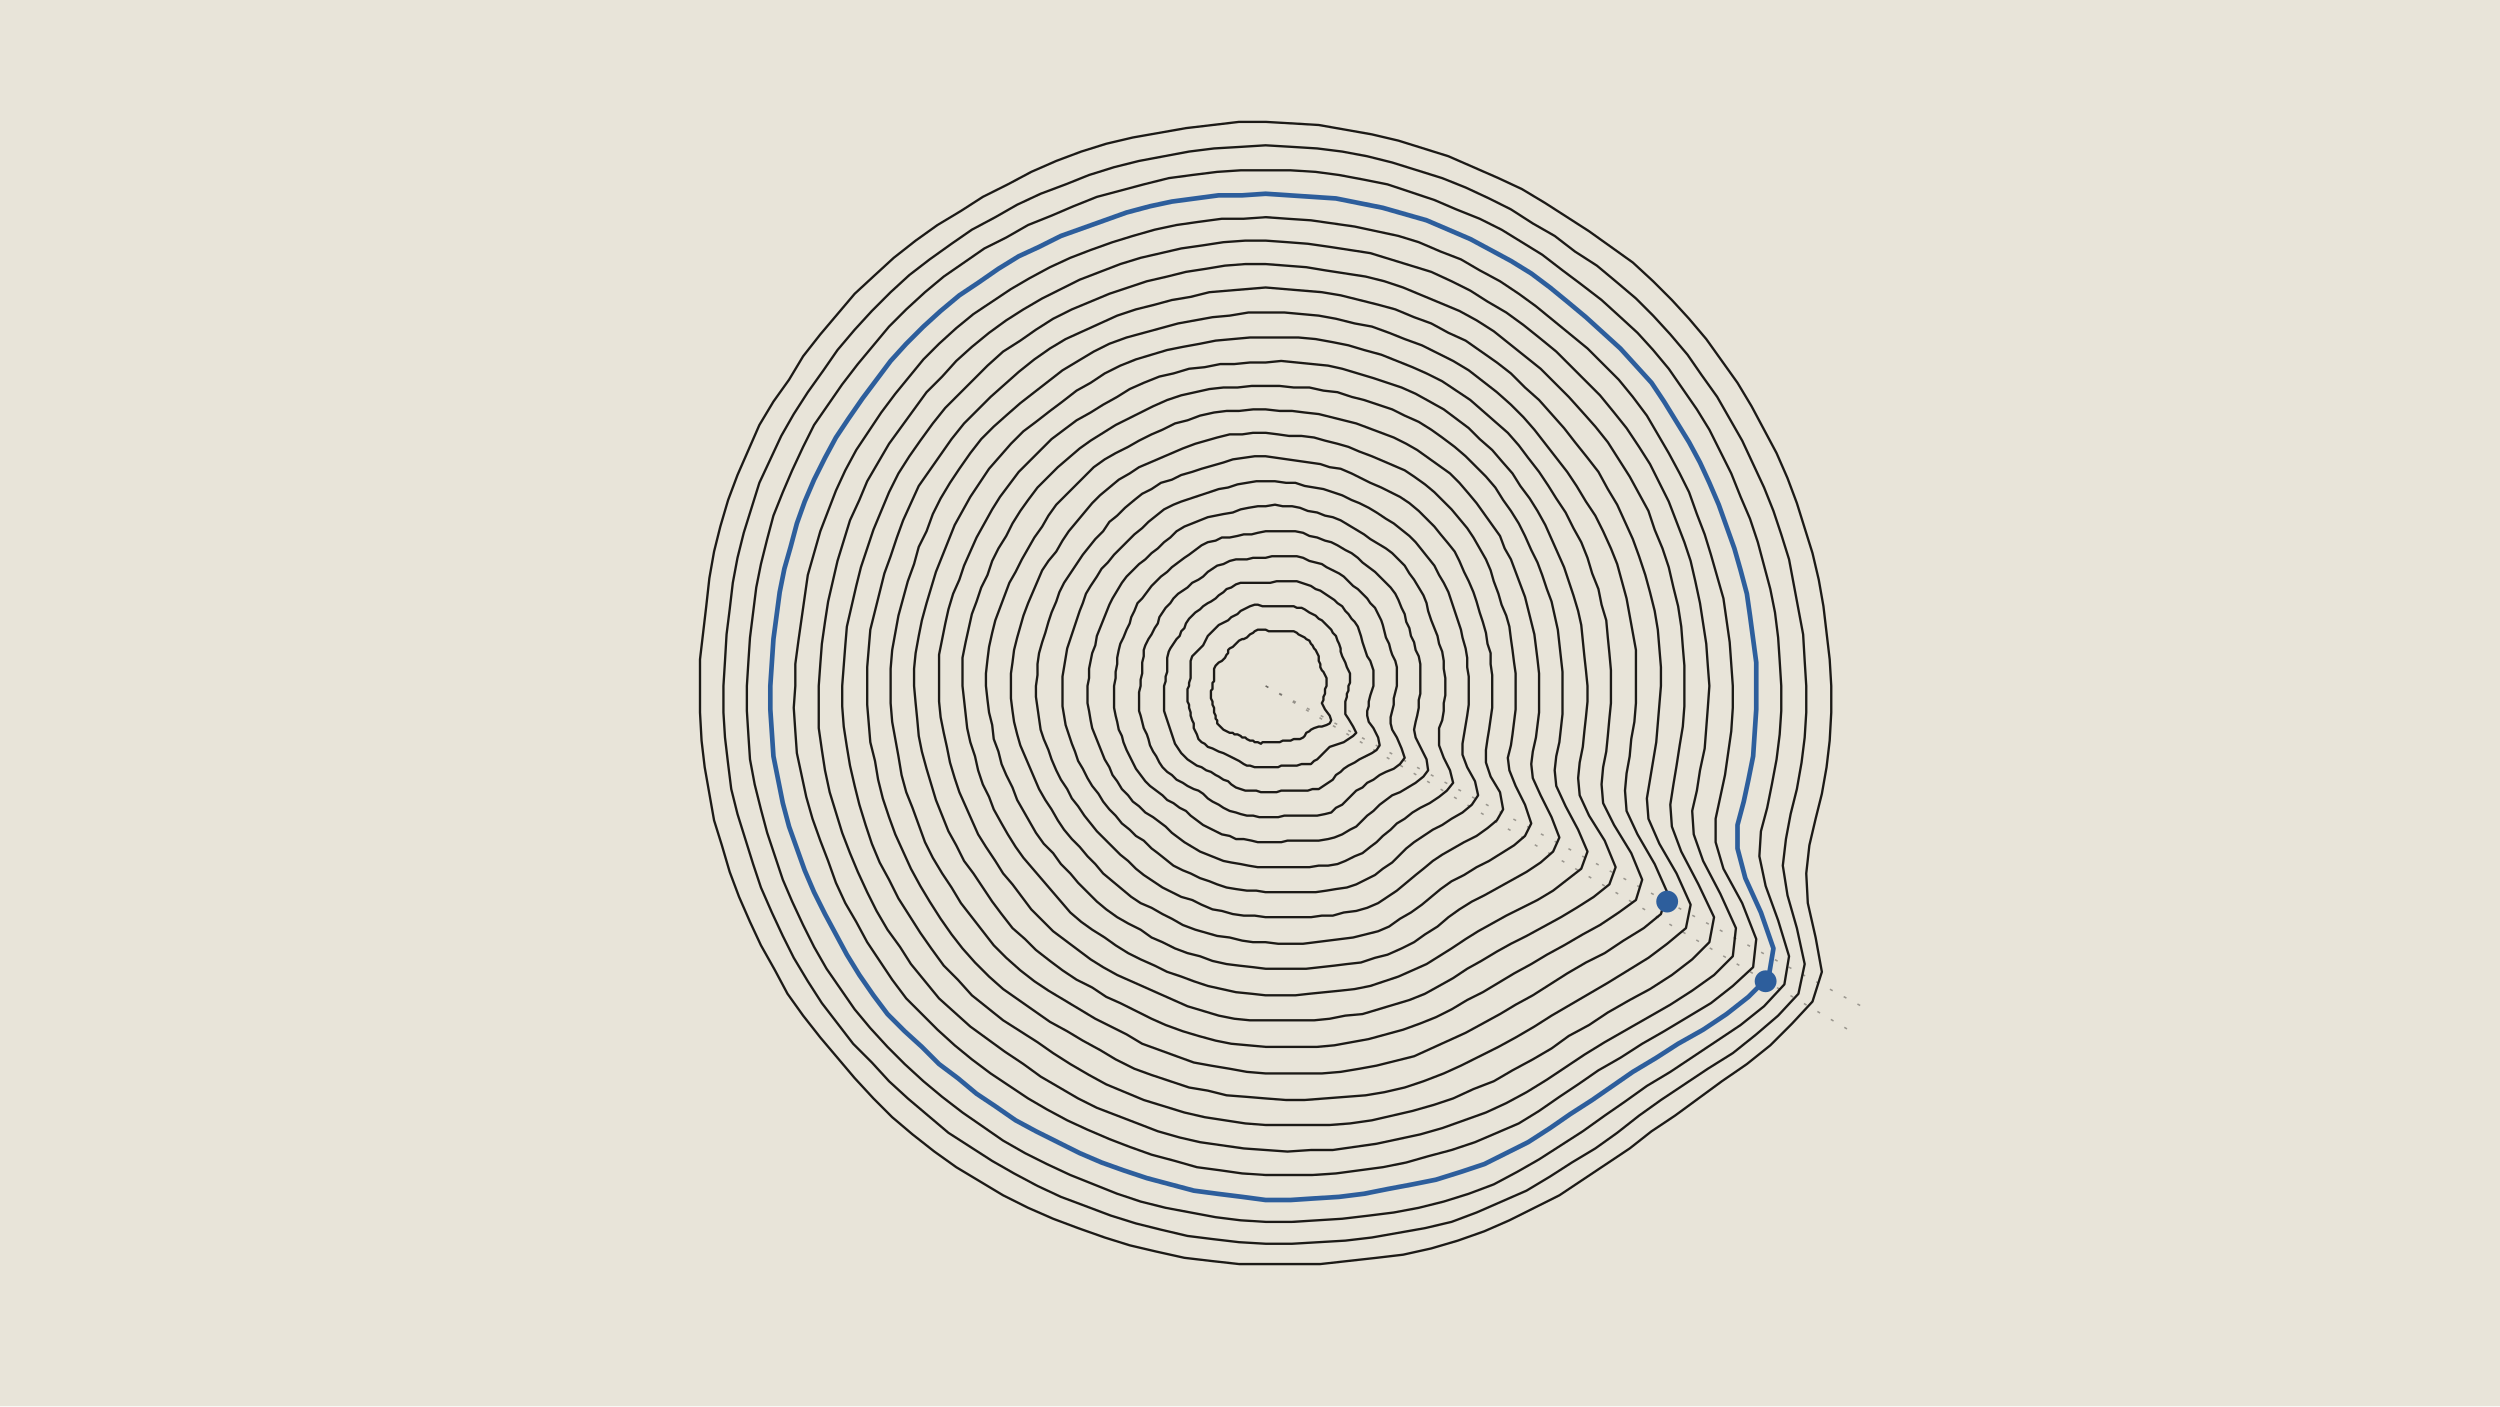
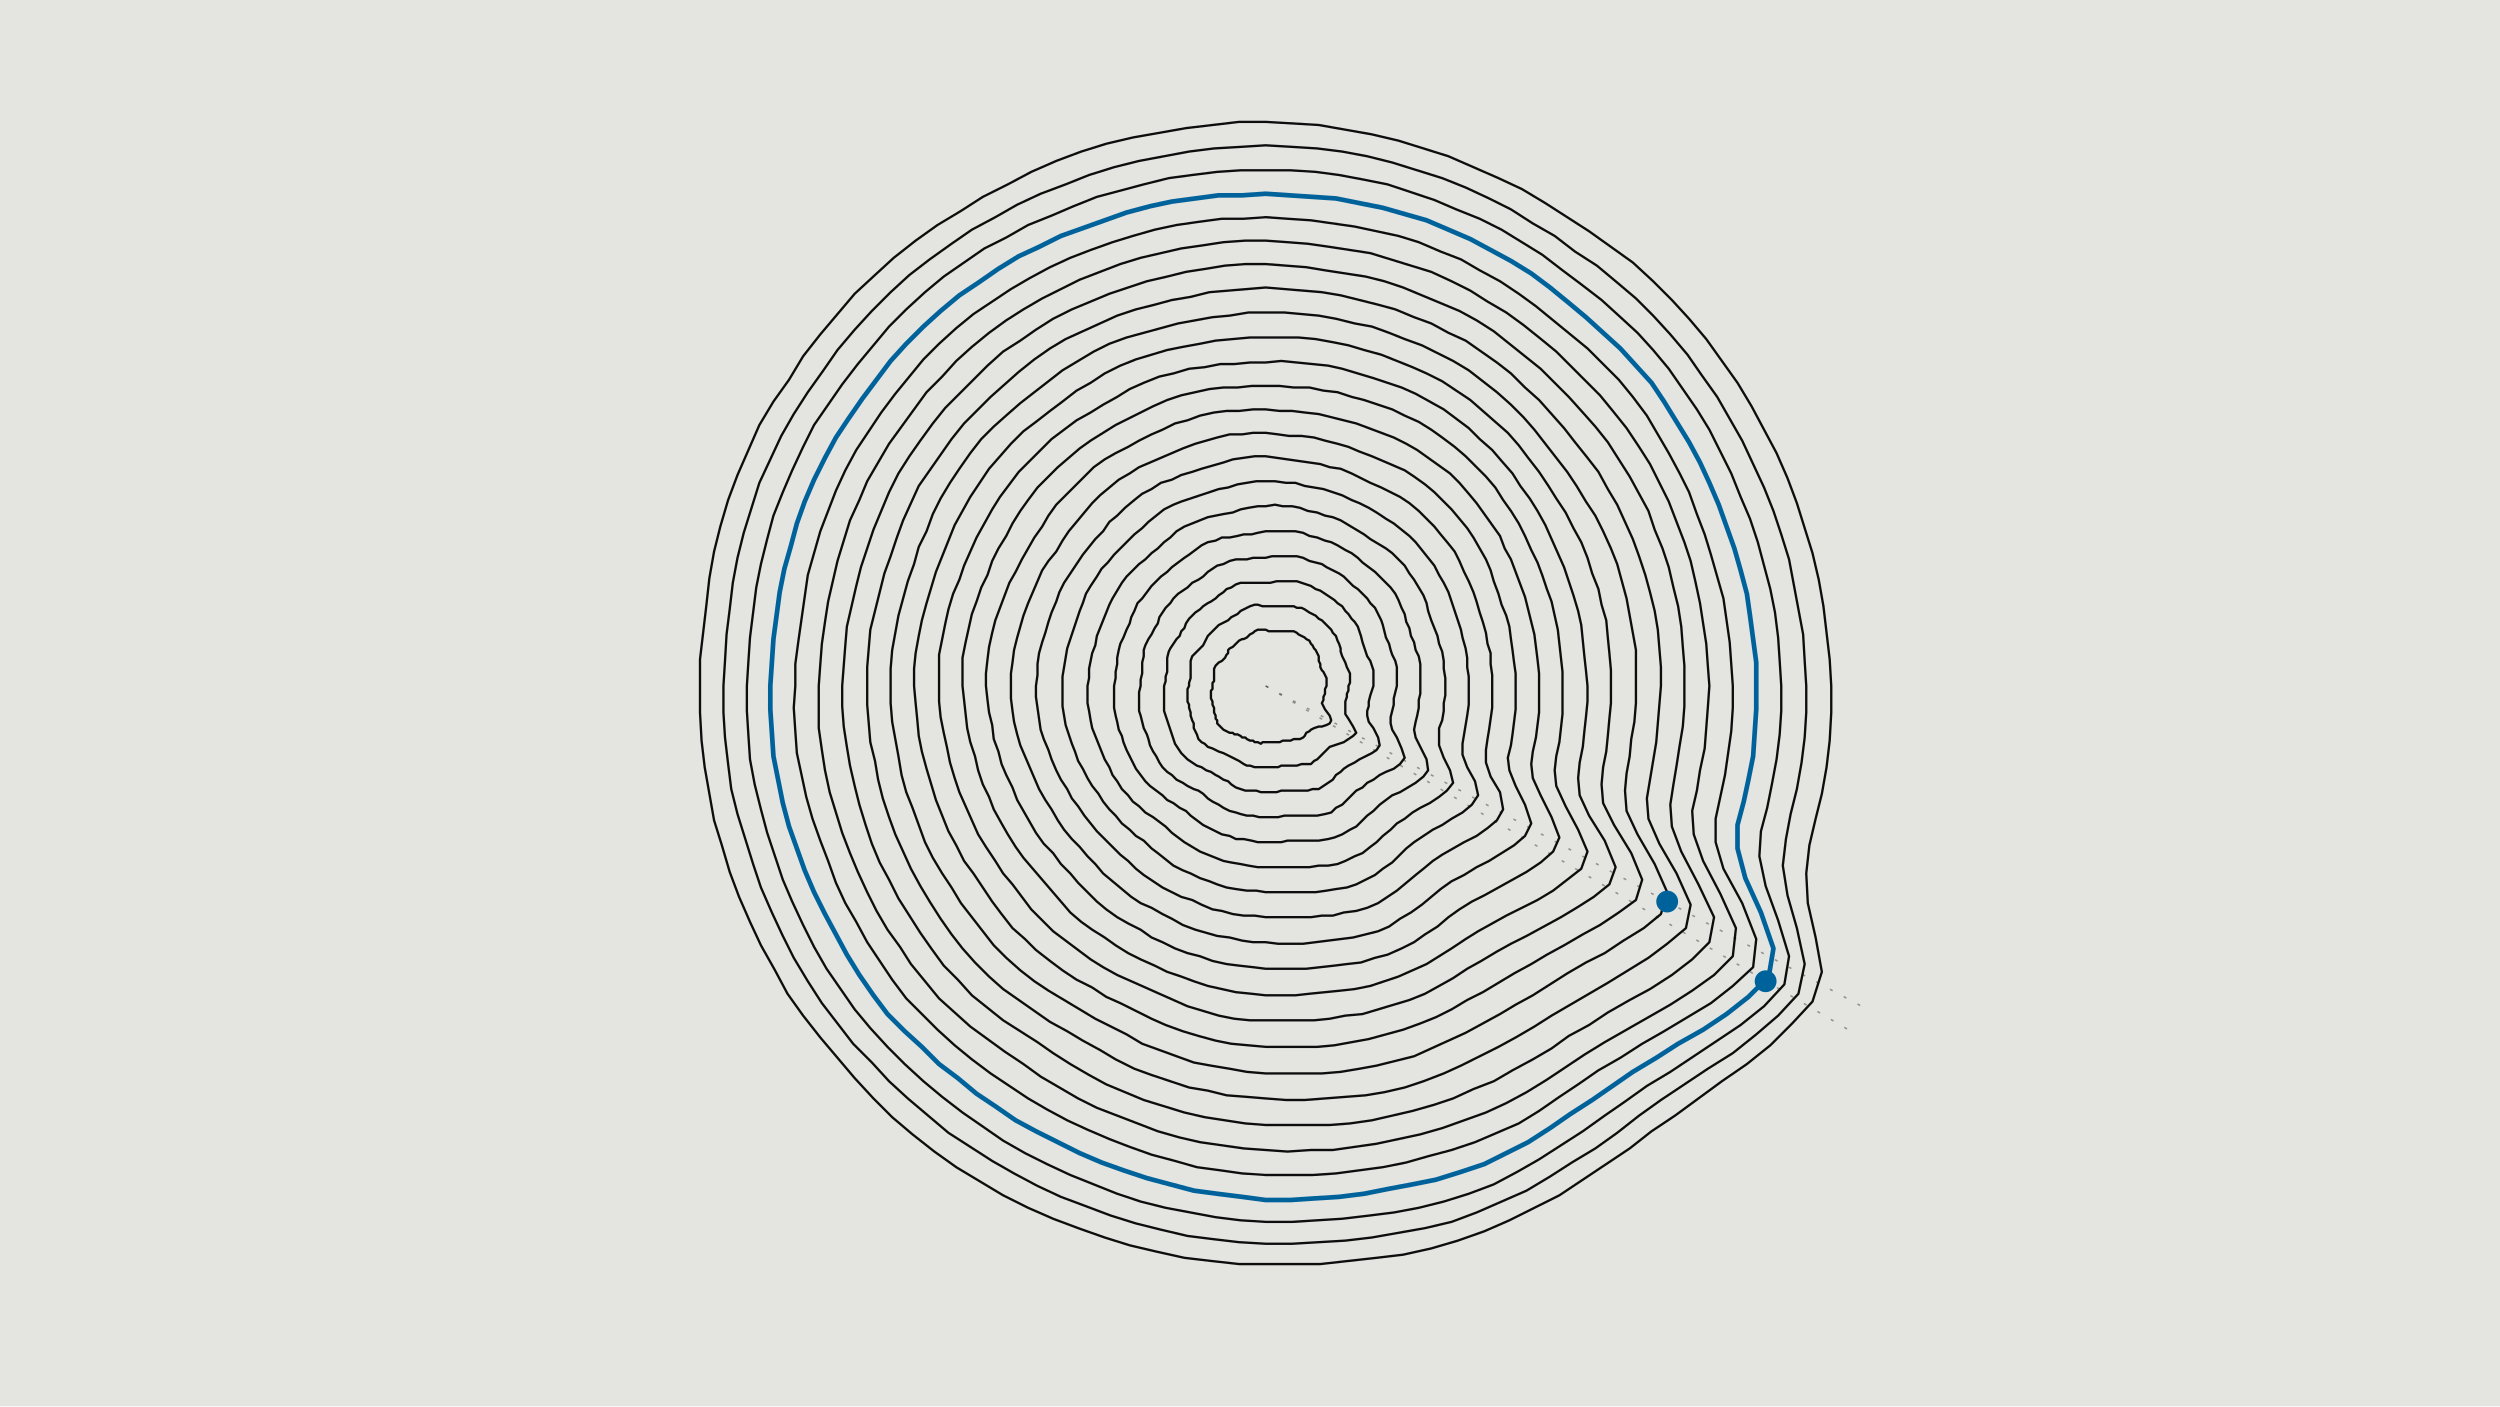
<svg xmlns="http://www.w3.org/2000/svg" viewBox="0 0 1600 900" preserveAspectRatio="xMidYMid slice">
-   <style>.b,.l{fill:#e8e4d9}.l{stroke:#1c1a17;stroke-width:1.5;stroke-linejoin:round}.a{stroke:#2d5e9c;stroke-width:3}.m{stroke:#1c1a17;stroke-width:1;stroke-opacity:.38;stroke-dasharray:2 8;fill:none}.d{fill:#2d5e9c}@media(prefers-color-scheme:dark){.b,.l{fill:#24211c}.l,.m{stroke:#ece7dc}.a{stroke:#8fb8ee}.d{fill:#8fb8ee}}</style>
+   <style>.b,.l{fill:#e4e4e0}.l{stroke:#0d0d0d;stroke-width:1.5;stroke-linejoin:round}.a{stroke:#00629b;stroke-width:3}.m{stroke:#0d0d0d;stroke-width:1;stroke-opacity:.38;stroke-dasharray:2 8;fill:none}.d{fill:#00629b}@media(prefers-color-scheme:dark){.b,.l{fill:#232321}.l,.m{stroke:#f0f0ec}.a{stroke:#6cbcea}.d{fill:#6cbcea}}</style>
  <rect class="b" width="1600" height="900" />
  <path class="l" d="M1172 439L1172 456L1171 474L1169 491L1166 508L1162 524L1158 541L1156 559L1157 578L1162 600L1166 622L1160 641L1147 655L1133 669L1118 681L1102 692L1087 703L1072 714L1057 724L1043 735L1028 745L1013 755L998 765L982 773L966 781L950 788L933 794L916 799L898 803L881 805L863 807L845 809L828 809L810 809L793 809L775 807L758 805L740 801L723 797L707 792L690 786L674 780L658 773L642 765L627 756L612 747L598 737L584 726L571 715L559 703L547 690L536 677L525 664L514 650L504 636L496 621L487 605L480 590L473 574L467 558L462 541L457 525L454 508L451 491L449 474L448 456L448 439L448 422L450 405L452 388L454 370L457 353L461 337L466 320L472 304L479 288L486 272L495 257L505 243L514 228L525 214L536 201L547 188L560 176L572 165L586 154L600 144L615 135L629 126L645 118L660 110L676 103L692 97L708 92L725 88L742 85L759 82L776 80L793 78L810 78L827 79L844 80L861 83L878 86L895 90L911 95L927 100L943 107L959 114L974 121L989 130L1003 139L1017 148L1031 158L1045 168L1058 180L1070 192L1081 204L1092 217L1102 231L1112 245L1121 260L1129 275L1137 290L1144 306L1150 322L1155 338L1160 354L1164 371L1167 388L1169 405L1171 422Z" />
  <path class="l" d="M1156 439L1156 456L1155 472L1153 488L1150 505L1146 521L1143 537L1141 554L1144 573L1150 594L1155 617L1151 636L1138 650L1124 662L1109 674L1093 684L1078 694L1063 704L1049 714L1035 725L1021 735L1006 744L992 753L977 762L961 769L945 776L929 782L912 786L895 789L878 792L861 794L844 795L827 796L810 796L793 795L776 793L760 791L743 787L727 783L711 778L695 772L679 766L664 759L649 751L635 743L621 734L607 725L594 714L581 703L569 692L558 680L546 668L536 655L526 642L517 628L508 613L501 599L494 584L487 568L482 553L477 537L472 521L468 505L466 489L464 472L463 456L463 439L464 423L465 406L467 390L469 373L472 357L476 341L481 325L486 309L493 294L500 279L508 265L517 251L527 237L536 224L547 211L558 199L570 187L582 176L595 166L609 156L622 147L637 139L651 131L666 124L682 118L697 112L713 107L729 103L745 100L761 97L777 95L794 94L810 93L827 94L843 95L859 97L875 100L891 104L907 109L923 114L938 120L953 127L967 134L981 143L995 151L1008 161L1022 170L1034 180L1047 191L1058 202L1069 214L1080 227L1089 240L1099 254L1107 268L1115 282L1122 297L1129 312L1135 327L1140 342L1145 358L1148 374L1151 390L1154 406L1155 423Z" />
  <path class="l" d="M1140 439L1140 455L1139 470L1137 486L1134 502L1131 517L1127 532L1126 548L1130 567L1138 589L1145 612L1142 630L1129 644L1114 656L1099 666L1084 676L1069 686L1054 695L1040 705L1027 714L1013 724L999 733L985 742L971 750L956 758L940 764L924 769L908 773L892 776L876 778L859 780L843 781L827 782L810 782L794 781L778 779L762 776L746 773L730 769L715 764L700 758L685 752L670 745L656 738L642 730L629 721L616 712L603 702L591 692L579 681L568 670L557 658L547 646L538 633L529 620L521 606L514 592L507 577L501 563L496 548L491 533L487 518L483 502L480 486L479 471L478 455L478 439L479 423L480 408L482 392L484 376L487 361L491 345L495 330L501 315L507 301L514 286L521 272L530 259L539 246L549 233L559 221L569 209L580 198L592 187L604 177L617 168L630 159L644 152L658 144L673 138L687 132L702 126L717 122L732 118L748 114L763 112L779 110L794 109L810 109L826 109L842 110L857 112L873 115L888 118L903 123L918 128L932 134L947 140L961 147L974 155L987 163L1000 173L1012 182L1025 192L1036 202L1048 213L1058 224L1068 236L1077 249L1086 262L1094 275L1101 289L1108 303L1114 318L1120 332L1125 347L1129 362L1133 377L1136 392L1138 408L1139 423Z" />
  <path class="l a" d="M1124 439L1124 454L1123 469L1122 484L1119 499L1116 513L1112 528L1112 543L1117 562L1127 584L1135 607L1132 625L1119 638L1105 649L1090 659L1074 668L1060 677L1045 686L1032 695L1019 704L1005 713L992 722L978 731L964 738L950 745L935 750L919 755L904 758L888 761L873 764L857 766L841 767L826 768L810 768L795 766L779 764L764 762L749 758L734 754L719 749L705 744L691 738L677 731L663 724L650 717L637 708L625 700L613 690L601 681L590 670L579 660L568 649L559 637L550 624L542 611L535 598L528 585L521 571L515 557L510 543L505 529L501 514L498 499L495 484L494 469L493 454L493 439L494 424L495 409L497 394L499 379L502 364L506 350L510 335L515 321L521 307L528 293L535 280L543 268L552 255L561 243L570 231L580 220L591 209L602 199L614 189L626 181L639 172L652 164L665 158L679 151L693 146L707 141L721 136L736 132L750 129L765 127L780 125L795 125L810 124L825 125L840 126L855 127L870 130L885 133L899 137L913 141L927 147L941 153L954 160L967 167L980 175L992 184L1003 193L1015 203L1026 213L1037 223L1047 234L1057 245L1065 257L1073 270L1081 283L1088 296L1094 309L1100 323L1105 337L1110 351L1114 365L1118 380L1120 394L1122 409L1124 424Z" />
  <path class="l" d="M1109 439L1109 453L1108 468L1106 482L1104 496L1101 510L1098 524L1098 539L1103 556L1115 578L1124 601L1122 619L1109 631L1095 642L1080 651L1065 660L1051 668L1037 677L1023 685L1010 694L998 702L985 711L972 719L958 725L944 731L929 736L914 740L900 744L885 747L870 749L855 751L840 752L825 752L810 752L795 751L781 749L766 747L752 743L737 739L723 734L710 729L696 723L683 717L670 710L658 703L646 695L634 687L622 678L611 669L600 659L590 649L580 639L571 627L563 615L555 603L548 590L541 578L535 565L530 551L525 538L520 524L516 510L513 496L510 482L509 468L508 453L509 439L509 425L511 410L513 396L515 382L517 368L521 354L525 340L530 327L535 314L541 301L548 288L556 276L564 264L573 252L582 241L591 230L601 220L612 210L623 201L635 193L647 185L659 178L672 171L685 165L698 160L712 155L725 151L739 147L753 144L767 142L782 140L796 140L810 139L824 140L839 141L853 143L867 145L881 148L895 151L908 155L922 161L935 166L947 173L960 180L972 188L983 196L994 205L1005 214L1016 223L1026 233L1036 243L1045 254L1054 266L1061 278L1068 290L1075 303L1081 315L1086 329L1091 342L1095 355L1099 369L1103 383L1105 397L1107 411L1108 425Z" />
  <path class="l" d="M1094 439L1093 453L1092 466L1091 479L1088 493L1086 506L1083 519L1084 534L1090 551L1101 572L1111 594L1109 612L1097 624L1083 634L1069 643L1055 651L1041 659L1027 667L1014 675L1002 683L990 691L977 699L964 706L951 712L937 717L923 722L909 726L895 729L881 732L867 734L853 736L839 736L824 737L810 736L796 735L782 733L768 731L755 728L741 724L728 719L715 714L702 709L690 703L678 696L666 689L655 681L643 673L632 665L621 657L611 648L601 639L592 628L583 617L576 606L568 595L561 583L555 571L549 558L544 546L539 533L535 520L531 507L528 493L526 480L524 466L524 453L524 439L525 425L526 412L528 398L530 385L533 372L536 359L540 346L544 333L550 320L555 308L562 296L569 284L577 273L585 262L593 251L603 241L612 231L622 222L633 213L644 205L655 198L667 191L679 185L691 179L704 174L717 169L730 165L743 162L756 159L770 157L783 155L797 154L810 154L824 155L837 156L851 158L864 160L877 162L890 166L903 170L916 174L929 180L941 186L952 193L964 200L975 208L985 216L996 225L1005 234L1015 244L1024 253L1033 264L1041 274L1049 286L1056 297L1062 309L1068 321L1073 334L1078 347L1082 359L1085 372L1088 386L1090 399L1092 412L1093 426Z" />
  <path class="l" d="M1078 439L1078 452L1077 465L1075 477L1073 490L1071 502L1069 515L1070 529L1076 545L1087 566L1097 587L1094 603L1083 614L1070 624L1056 633L1043 640L1029 648L1017 656L1004 663L993 671L981 678L968 685L956 692L943 697L930 703L918 707L904 711L891 714L878 717L864 719L851 720L837 720L824 720L810 720L797 719L784 717L771 715L758 712L745 708L732 704L720 699L708 694L697 688L685 681L674 674L664 667L653 660L642 653L632 645L622 637L613 627L604 618L596 607L589 597L582 586L575 575L569 563L563 552L558 540L554 528L550 515L547 503L544 490L542 478L540 465L539 452L539 439L540 426L541 413L542 401L545 388L548 375L551 363L555 351L559 339L564 327L569 315L575 303L582 292L589 282L597 271L605 261L614 252L623 243L632 234L642 225L653 218L663 211L674 204L686 198L698 193L710 188L722 184L734 180L747 177L759 174L772 172L784 170L797 169L810 169L823 170L836 171L848 173L861 175L874 177L886 180L898 184L910 189L922 194L934 199L945 205L956 212L966 220L976 228L986 236L995 245L1004 254L1013 264L1021 273L1029 283L1036 294L1043 305L1049 316L1055 327L1059 339L1064 351L1068 363L1071 376L1074 388L1076 401L1077 414L1078 426Z" />
  <path class="l" d="M1063 439L1062 451L1061 463L1060 475L1058 487L1056 499L1054 511L1055 524L1062 540L1073 559L1082 579L1079 594L1067 604L1055 613L1042 621L1029 629L1017 636L1005 643L993 650L982 657L970 664L959 670L947 676L935 682L924 687L911 692L899 696L886 699L874 701L861 702L848 703L835 704L823 704L810 703L798 702L785 701L773 698L761 696L749 692L737 688L726 684L714 678L704 672L693 666L683 660L672 654L662 647L652 640L642 633L633 625L624 616L616 607L609 598L602 588L595 577L589 567L583 556L578 545L573 534L569 523L565 511L562 499L560 487L557 475L556 463L555 451L555 439L555 427L556 415L557 403L560 391L563 379L566 367L570 356L574 344L578 333L583 322L588 311L595 301L602 291L609 281L617 271L625 263L634 254L643 246L652 238L662 230L672 223L682 217L693 212L704 207L715 202L727 198L739 195L750 192L762 190L774 187L786 186L798 185L810 184L822 185L834 186L846 187L858 189L870 192L882 195L893 198L905 203L916 207L927 213L938 218L948 225L958 232L967 239L976 248L985 256L993 265L1001 274L1008 283L1016 293L1023 302L1029 313L1035 323L1040 334L1045 345L1049 356L1053 368L1056 379L1059 391L1061 403L1062 415L1063 427Z" />
  <path class="l" d="M1047 439L1047 450L1046 462L1044 473L1043 484L1041 495L1040 506L1041 519L1048 534L1059 553L1067 571L1063 585L1052 594L1039 602L1027 610L1015 616L1003 623L992 630L981 637L970 643L960 649L949 655L938 661L927 666L916 671L905 676L893 679L881 682L870 684L858 686L846 687L834 687L822 687L810 687L798 686L787 684L775 682L764 680L753 676L742 672L731 668L721 662L711 657L701 652L691 646L681 640L671 634L662 628L653 621L644 613L636 605L629 596L622 587L615 578L609 568L603 559L597 549L592 539L588 528L584 517L580 507L577 496L575 484L573 473L571 462L570 450L570 439L570 428L571 416L573 405L575 394L578 383L581 372L585 361L588 350L593 340L597 329L602 319L608 309L614 300L621 290L628 281L636 273L645 265L653 258L662 251L671 244L680 237L690 231L700 225L710 220L721 216L732 213L743 210L754 207L765 205L776 203L787 202L799 200L810 200L822 200L833 201L844 202L855 204L867 207L878 209L889 213L899 217L910 221L920 226L930 231L940 237L949 244L958 251L967 259L975 267L982 275L989 284L996 293L1003 302L1009 311L1015 321L1021 330L1026 340L1031 351L1035 361L1038 372L1041 383L1043 394L1045 405L1047 416L1047 428Z" />
  <path class="l" d="M1031 439L1031 450L1030 460L1029 471L1028 481L1026 491L1025 502L1026 514L1033 528L1044 546L1051 563L1047 576L1036 584L1024 592L1013 598L1001 605L990 611L980 617L969 623L959 629L949 635L939 640L929 646L919 651L909 655L898 659L887 662L876 665L865 667L854 669L843 670L832 670L821 670L810 670L799 669L788 668L778 666L767 663L757 660L746 656L737 652L727 647L717 642L708 638L699 632L689 627L680 621L672 615L663 608L656 601L648 594L641 585L635 577L629 568L623 559L617 551L612 541L607 532L603 522L599 512L596 502L593 492L590 481L588 471L587 460L586 450L585 439L585 428L586 418L588 407L590 397L593 386L596 376L599 366L603 356L607 346L611 336L616 327L621 318L627 309L633 300L640 292L647 284L655 276L663 270L672 263L680 257L689 250L698 245L707 239L717 234L727 230L737 227L747 224L757 222L768 220L778 218L789 217L800 216L810 216L821 216L831 216L842 217L853 219L863 221L873 224L884 227L894 231L904 235L913 239L923 244L932 250L941 256L949 263L957 270L965 277L972 285L978 293L985 302L991 311L996 319L1002 328L1007 338L1012 347L1016 357L1019 367L1023 377L1025 387L1028 397L1029 408L1030 418L1031 429Z" />
  <path class="l" d="M1016 439L1016 449L1015 459L1014 468L1013 478L1011 488L1010 498L1011 509L1017 522L1027 538L1034 555L1030 566L1020 574L1009 581L999 587L988 593L977 599L967 604L958 609L948 615L939 620L930 626L921 631L912 636L902 640L892 643L882 646L872 649L861 650L851 652L841 653L831 653L820 653L810 653L800 653L790 652L780 650L770 647L760 644L751 640L742 636L733 632L724 628L715 624L706 619L698 614L690 608L682 602L674 596L667 589L660 582L654 574L648 566L642 559L637 551L631 542L626 534L622 525L618 516L614 507L611 498L608 488L606 478L604 469L602 459L601 449L601 439L601 429L601 419L603 409L605 399L607 390L610 380L614 371L617 362L621 353L625 344L630 335L635 326L640 318L646 310L652 302L659 295L666 288L673 281L681 275L689 269L698 264L706 259L715 254L723 249L732 245L742 241L751 239L761 236L771 235L781 233L790 233L800 232L810 232L820 231L830 232L840 233L850 234L859 236L869 239L879 242L888 245L897 248L906 252L915 257L924 262L932 268L940 274L947 281L955 288L961 295L968 303L973 311L979 319L984 327L989 336L993 345L997 354L1001 363L1004 372L1007 381L1010 391L1012 400L1013 410L1014 420L1015 429Z" />
  <path class="l" d="M1000 439L1000 448L1000 457L999 466L998 475L996 484L995 493L996 503L1002 516L1010 531L1016 545L1012 556L1003 563L994 570L984 576L974 581L964 586L955 591L946 596L938 601L929 607L921 612L913 617L904 621L895 625L886 628L877 631L867 633L858 634L848 635L838 636L829 637L820 637L810 637L801 636L791 635L782 633L773 631L764 628L756 625L747 622L739 618L730 614L722 610L714 605L707 600L699 595L692 590L685 584L679 577L673 570L667 563L661 556L655 549L650 542L645 534L641 527L636 518L633 510L629 502L626 493L624 484L621 475L619 466L618 457L617 448L616 439L616 430L616 421L618 411L620 402L622 393L625 385L628 376L632 368L635 359L639 351L644 343L648 335L653 327L658 320L664 312L670 306L677 299L684 293L691 287L698 282L706 277L714 272L722 268L730 264L738 260L747 256L756 253L765 251L774 249L783 248L792 248L801 247L810 247L819 247L828 248L838 248L847 250L856 251L865 254L873 256L882 259L891 262L899 266L908 270L916 275L923 280L931 286L938 292L944 298L951 305L957 312L962 320L967 327L972 335L976 343L980 352L984 360L987 368L990 377L993 385L995 394L997 403L998 412L999 421L1000 430Z" />
  <path class="l" d="M985 439L985 447L985 456L984 464L983 472L981 481L980 489L981 498L986 509L993 523L998 536L994 545L986 552L977 558L968 563L959 568L950 573L942 577L934 582L927 587L920 593L912 598L905 603L897 607L888 611L880 613L871 616L862 617L854 618L845 619L836 620L827 620L819 620L810 620L802 619L793 618L785 617L776 615L768 612L760 610L752 607L744 603L737 600L730 595L722 591L715 587L708 582L702 577L696 571L690 565L685 559L679 553L674 546L668 540L663 533L659 526L655 519L651 512L648 504L644 496L641 489L639 481L636 473L635 464L633 456L632 448L631 439L631 431L632 422L633 414L635 405L637 397L640 389L643 381L646 373L650 366L654 358L658 351L662 344L667 337L671 330L676 323L682 317L688 311L694 305L700 299L707 294L714 290L722 286L729 282L737 278L744 275L752 271L760 269L768 266L777 264L785 263L793 263L802 262L810 262L819 263L827 263L835 264L844 265L852 267L860 269L868 271L876 274L884 277L892 280L900 284L907 288L914 293L921 298L928 303L934 309L940 316L945 322L950 329L955 336L960 343L963 351L967 358L970 366L973 374L976 382L978 390L980 398L982 406L983 414L984 422L985 431Z" />
  <path class="l" d="M970 439L970 447L970 454L969 462L968 470L967 477L965 485L966 493L970 503L976 515L980 527L976 535L969 541L961 546L953 551L945 555L937 560L929 564L922 569L916 574L910 579L903 584L896 588L889 593L882 596L874 598L866 600L858 601L850 602L842 603L834 604L826 604L818 604L810 603L802 603L795 602L787 600L779 599L772 597L765 595L757 592L750 588L744 585L737 581L730 578L724 574L718 569L712 564L706 559L701 553L696 548L691 542L686 537L681 531L677 525L673 518L669 512L665 505L662 498L659 491L656 484L653 477L651 470L649 462L648 455L647 447L647 439L647 431L648 424L649 416L651 408L653 401L655 394L658 386L661 379L664 372L667 365L671 359L676 353L680 346L684 340L689 334L694 328L699 322L704 317L710 312L716 307L723 303L729 299L736 296L743 293L750 290L757 287L765 284L772 282L779 280L787 278L795 278L802 277L810 277L818 278L825 279L833 279L841 280L848 282L856 284L863 286L870 289L878 292L885 295L892 298L899 301L905 305L912 310L918 315L923 320L929 326L934 332L939 338L943 344L947 351L951 358L954 365L956 372L959 380L961 387L964 394L966 401L967 409L968 416L969 424L970 431Z" />
  <path class="l" d="M955 439L955 446L955 453L954 460L953 467L952 473L951 480L951 488L954 497L960 507L962 518L958 525L952 530L945 535L937 539L930 543L923 547L917 551L911 556L906 560L900 565L894 570L888 574L882 578L875 581L868 583L860 584L853 586L846 586L839 587L831 587L824 587L817 587L810 587L803 586L796 586L789 585L782 583L776 582L769 579L763 576L756 574L750 571L744 568L738 564L732 560L727 556L722 551L717 547L712 542L707 537L702 532L698 527L694 522L690 516L686 511L683 505L679 499L676 493L673 486L671 480L668 473L666 467L665 460L664 453L663 446L663 439L664 432L664 425L665 418L667 411L669 405L671 398L673 392L676 385L678 379L681 373L685 367L689 361L693 355L697 350L701 345L706 340L710 334L715 330L720 325L726 320L731 316L737 313L743 309L750 307L756 304L763 302L769 300L776 298L783 296L789 294L796 293L803 292L810 292L817 293L824 294L831 295L838 296L845 297L851 299L858 300L865 303L871 306L877 309L884 312L890 315L896 318L902 322L908 327L913 332L918 337L922 342L927 348L931 353L934 359L937 366L940 372L943 379L945 385L947 392L949 398L951 405L952 412L954 418L954 425L955 432Z" />
  <path class="l" d="M940 439L940 445L940 451L939 458L938 464L937 470L936 476L936 483L939 491L944 500L946 509L942 515L936 520L929 524L923 528L917 531L911 535L905 539L900 543L895 548L891 552L885 556L880 560L874 563L868 566L862 568L855 569L849 570L842 571L836 571L829 571L823 571L816 571L810 571L804 570L798 570L791 569L785 568L779 566L774 564L768 562L762 559L757 557L751 554L746 550L741 546L737 543L732 538L727 535L723 531L718 527L714 522L710 518L706 513L703 508L699 503L696 498L693 492L690 487L688 481L686 476L684 470L682 464L681 458L680 452L680 445L680 439L680 433L681 427L682 421L683 415L685 409L687 403L689 397L691 391L693 386L695 380L698 375L702 369L705 364L709 360L713 355L717 351L722 346L726 342L731 338L735 334L740 330L745 326L751 323L756 321L762 319L768 317L774 315L780 313L786 312L792 310L798 309L804 308L810 308L816 308L823 309L829 309L835 311L841 312L847 313L853 315L859 317L865 320L870 322L876 325L881 328L887 332L892 335L897 339L902 343L906 347L910 352L914 357L918 362L921 368L924 373L927 379L929 385L931 391L933 397L935 403L936 408L938 415L939 421L939 427L940 433Z" />
  <path class="l" d="M925 439L925 445L924 450L924 455L923 461L921 466L921 471L921 477L924 485L928 493L930 501L926 506L921 510L915 514L909 517L904 520L899 524L894 527L890 531L885 535L881 539L877 542L872 546L867 548L861 551L856 553L850 554L844 554L838 555L832 555L827 555L821 555L816 555L810 555L805 555L799 554L794 553L788 552L783 551L778 549L773 547L768 545L763 542L758 539L754 536L750 533L746 529L742 526L738 523L733 520L729 516L725 513L722 509L718 505L715 500L712 496L710 491L707 486L705 481L703 476L701 471L699 466L698 461L697 455L696 450L696 444L696 439L697 434L697 428L698 423L699 418L701 413L702 407L704 402L706 397L708 392L710 387L712 383L715 378L718 373L721 369L725 365L729 361L733 358L737 354L741 351L745 347L749 344L753 340L758 337L763 335L768 333L773 331L778 330L783 329L789 328L794 326L799 325L805 324L810 324L816 323L821 324L827 324L832 325L837 327L843 328L848 330L853 331L858 333L863 336L868 339L873 342L877 345L882 348L887 351L891 354L895 358L899 362L902 367L905 371L908 376L911 381L913 386L914 391L916 397L918 402L920 407L921 412L923 417L924 423L924 428L925 434Z" />
  <path class="l" d="M909 439L909 444L908 448L908 453L907 458L906 462L905 467L906 472L909 478L913 486L914 493L911 497L906 501L901 504L896 507L891 509L887 512L883 515L879 519L875 522L872 525L868 529L864 531L859 534L854 536L850 537L844 538L839 538L834 538L829 538L824 538L820 539L815 539L810 539L805 539L801 538L796 537L791 537L787 535L782 534L778 532L774 530L770 528L766 525L762 522L759 519L755 517L751 514L747 512L744 509L740 506L736 503L733 500L730 496L727 492L725 488L723 484L721 480L719 475L718 471L716 467L715 462L714 458L713 453L713 448L713 444L713 439L714 434L714 430L715 425L715 421L716 416L717 412L719 408L721 403L723 399L724 395L726 391L728 386L731 383L734 379L737 375L740 372L743 369L747 366L750 363L754 360L758 357L761 355L765 352L769 349L773 347L778 346L782 344L787 344L792 343L796 342L801 342L805 341L810 340L815 340L820 340L824 340L829 340L834 341L838 343L843 344L848 346L852 347L856 349L861 352L865 354L869 357L872 360L876 363L880 366L883 369L887 373L890 376L893 380L895 384L897 389L899 393L900 398L902 402L903 407L905 411L906 416L908 420L909 425L909 430L909 434Z" />
  <path class="l" d="M894 439L893 443L892 447L892 451L891 455L890 459L890 463L891 467L894 472L897 479L899 485L896 489L892 492L887 494L883 496L879 499L875 501L872 504L868 506L865 509L862 512L859 515L855 517L852 520L848 521L843 522L839 522L835 522L830 522L826 522L822 522L818 523L814 523L810 523L806 523L802 522L798 522L794 521L791 520L787 519L783 517L780 515L776 513L773 511L770 508L767 506L764 505L760 503L757 501L753 499L750 496L747 494L744 491L742 488L740 484L738 481L736 477L735 473L734 470L732 466L731 462L730 458L729 455L729 451L729 447L729 443L730 439L730 435L731 431L731 428L731 424L732 420L732 416L733 413L735 409L737 406L739 402L741 399L742 395L744 392L746 389L749 386L751 383L754 380L757 378L760 376L763 373L767 371L770 369L773 366L776 364L779 362L783 361L787 359L791 358L795 358L798 358L802 357L806 357L810 357L814 356L818 356L822 356L826 356L830 356L834 357L838 359L842 360L846 361L849 363L853 365L857 367L860 369L863 372L866 375L869 377L872 380L875 383L877 386L880 389L882 393L884 397L885 400L886 404L887 408L889 412L890 416L891 419L893 423L894 427L894 431L894 435Z" />
  <path class="l" d="M879 439L878 442L877 445L876 449L876 452L875 455L875 458L876 462L879 466L882 472L883 477L881 480L878 482L874 484L870 486L867 488L863 490L860 492L858 494L855 496L853 499L850 501L847 503L844 505L840 505L837 506L833 506L830 506L826 506L823 506L820 506L817 507L813 507L810 507L807 507L804 506L801 506L797 506L794 505L791 504L788 502L786 500L783 499L780 497L778 496L775 494L772 493L769 491L766 490L763 488L760 486L758 484L756 482L754 479L752 476L751 473L750 470L749 467L748 464L747 461L746 458L745 455L745 452L745 449L745 445L745 442L745 439L746 436L746 433L747 430L747 427L747 424L747 421L748 417L749 415L751 412L753 409L755 407L756 404L758 402L759 399L761 396L763 394L765 392L768 390L770 388L773 386L775 385L778 383L780 381L783 379L785 377L788 376L791 374L794 373L797 373L801 373L804 373L807 373L810 373L813 373L817 372L820 372L823 372L826 372L830 372L833 373L836 374L839 375L842 377L845 378L848 380L851 382L854 384L856 386L859 388L861 391L863 393L865 396L867 398L869 401L870 404L871 407L872 411L873 414L874 417L875 420L877 423L878 426L879 429L879 432L879 436Z" />
  <path class="l" d="M863 439L863 442L862 444L862 446L861 449L861 451L861 454L861 457L863 460L866 465L868 469L866 471L863 473L860 475L857 476L854 477L851 478L849 480L847 482L845 484L843 486L841 487L839 489L836 489L833 489L830 490L828 490L825 490L823 490L820 490L818 491L815 491L813 491L810 491L808 491L805 491L803 491L800 490L798 490L796 489L793 487L791 486L789 485L787 484L785 483L783 482L780 481L778 480L776 479L773 478L771 476L769 475L767 473L766 470L765 468L764 466L764 463L763 461L762 458L762 456L761 453L761 451L760 449L760 446L760 444L760 441L761 439L761 437L762 434L762 432L762 430L762 427L762 425L762 423L763 420L765 418L766 417L768 415L770 413L771 411L772 409L773 407L775 405L776 404L778 402L780 400L782 399L784 398L786 397L788 395L790 394L792 393L794 391L796 390L798 389L800 388L803 387L805 387L808 388L810 388L813 388L815 388L817 388L820 388L823 388L825 388L828 388L830 389L833 389L835 390L838 392L840 393L842 394L844 396L846 397L848 399L850 401L852 403L853 405L855 407L856 410L857 412L858 415L858 417L859 420L860 422L861 424L862 427L863 429L864 431L864 434L864 437Z" />
  <path class="l" d="M849 439L848 441L848 443L848 444L847 446L847 448L846 450L847 452L848 454L851 458L852 461L851 463L849 464L846 465L844 465L841 466L839 467L838 468L836 469L835 471L834 472L832 473L830 473L828 473L826 474L824 474L822 474L821 474L819 475L817 475L815 475L814 475L812 475L810 475L808 475L807 476L805 475L803 475L802 474L800 474L798 473L797 472L795 472L794 471L792 470L790 470L789 469L787 469L785 468L783 467L782 466L781 465L779 463L779 461L778 460L778 458L777 456L777 454L777 453L776 451L776 449L775 447L775 446L775 444L775 442L776 441L776 439L776 437L777 436L777 434L777 433L777 431L777 429L777 428L778 426L779 425L780 424L782 423L783 422L784 421L785 419L786 418L786 416L787 415L789 414L790 413L791 412L792 411L793 410L795 409L796 409L798 408L799 407L800 406L802 405L803 404L805 403L807 403L808 403L810 403L812 404L814 404L815 404L817 404L819 404L821 404L822 404L824 404L826 404L828 404L830 405L831 406L833 407L835 408L836 409L838 410L839 412L840 413L841 415L842 416L843 418L844 420L844 422L844 423L845 425L845 427L846 429L847 430L848 432L849 434L849 435L849 437Z" />
  <path class="m" d="M810 439L1188 662" />
  <path class="m" d="M810 439L1197 647" />
  <circle class="d" cx="1130" cy="628" r="7" />
  <circle class="d" cx="1067" cy="577" r="7" />
</svg>
